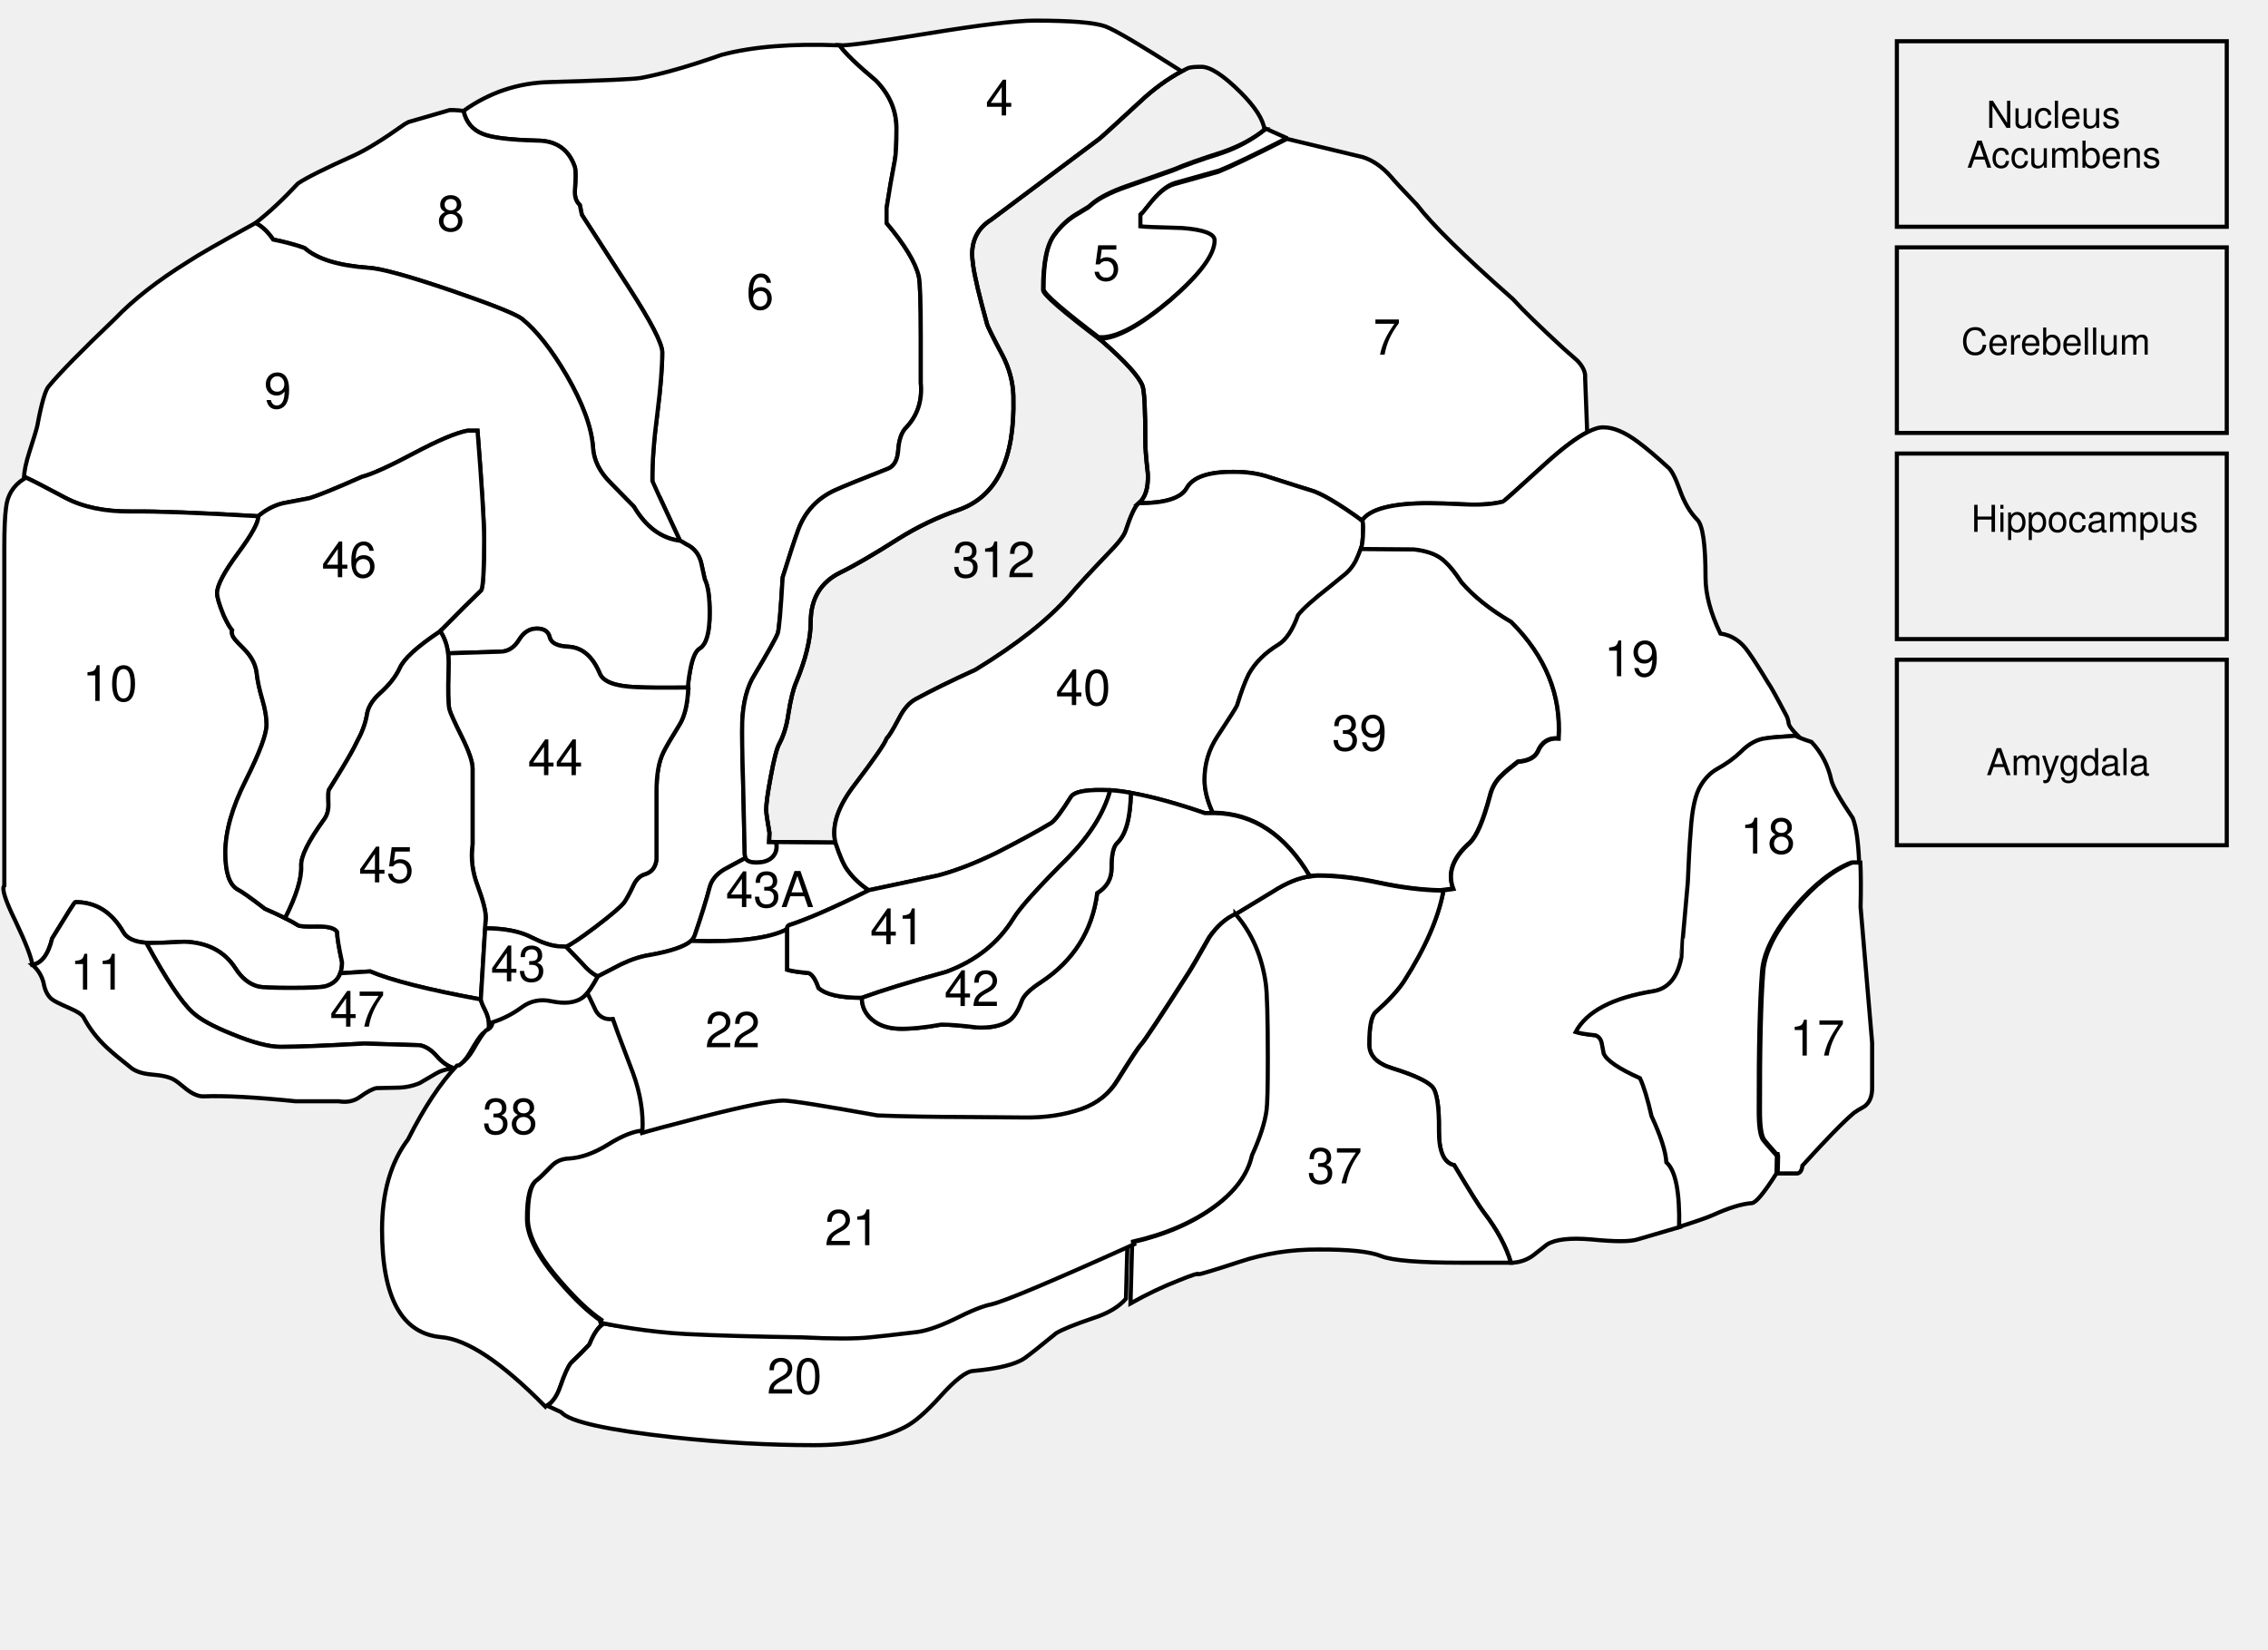
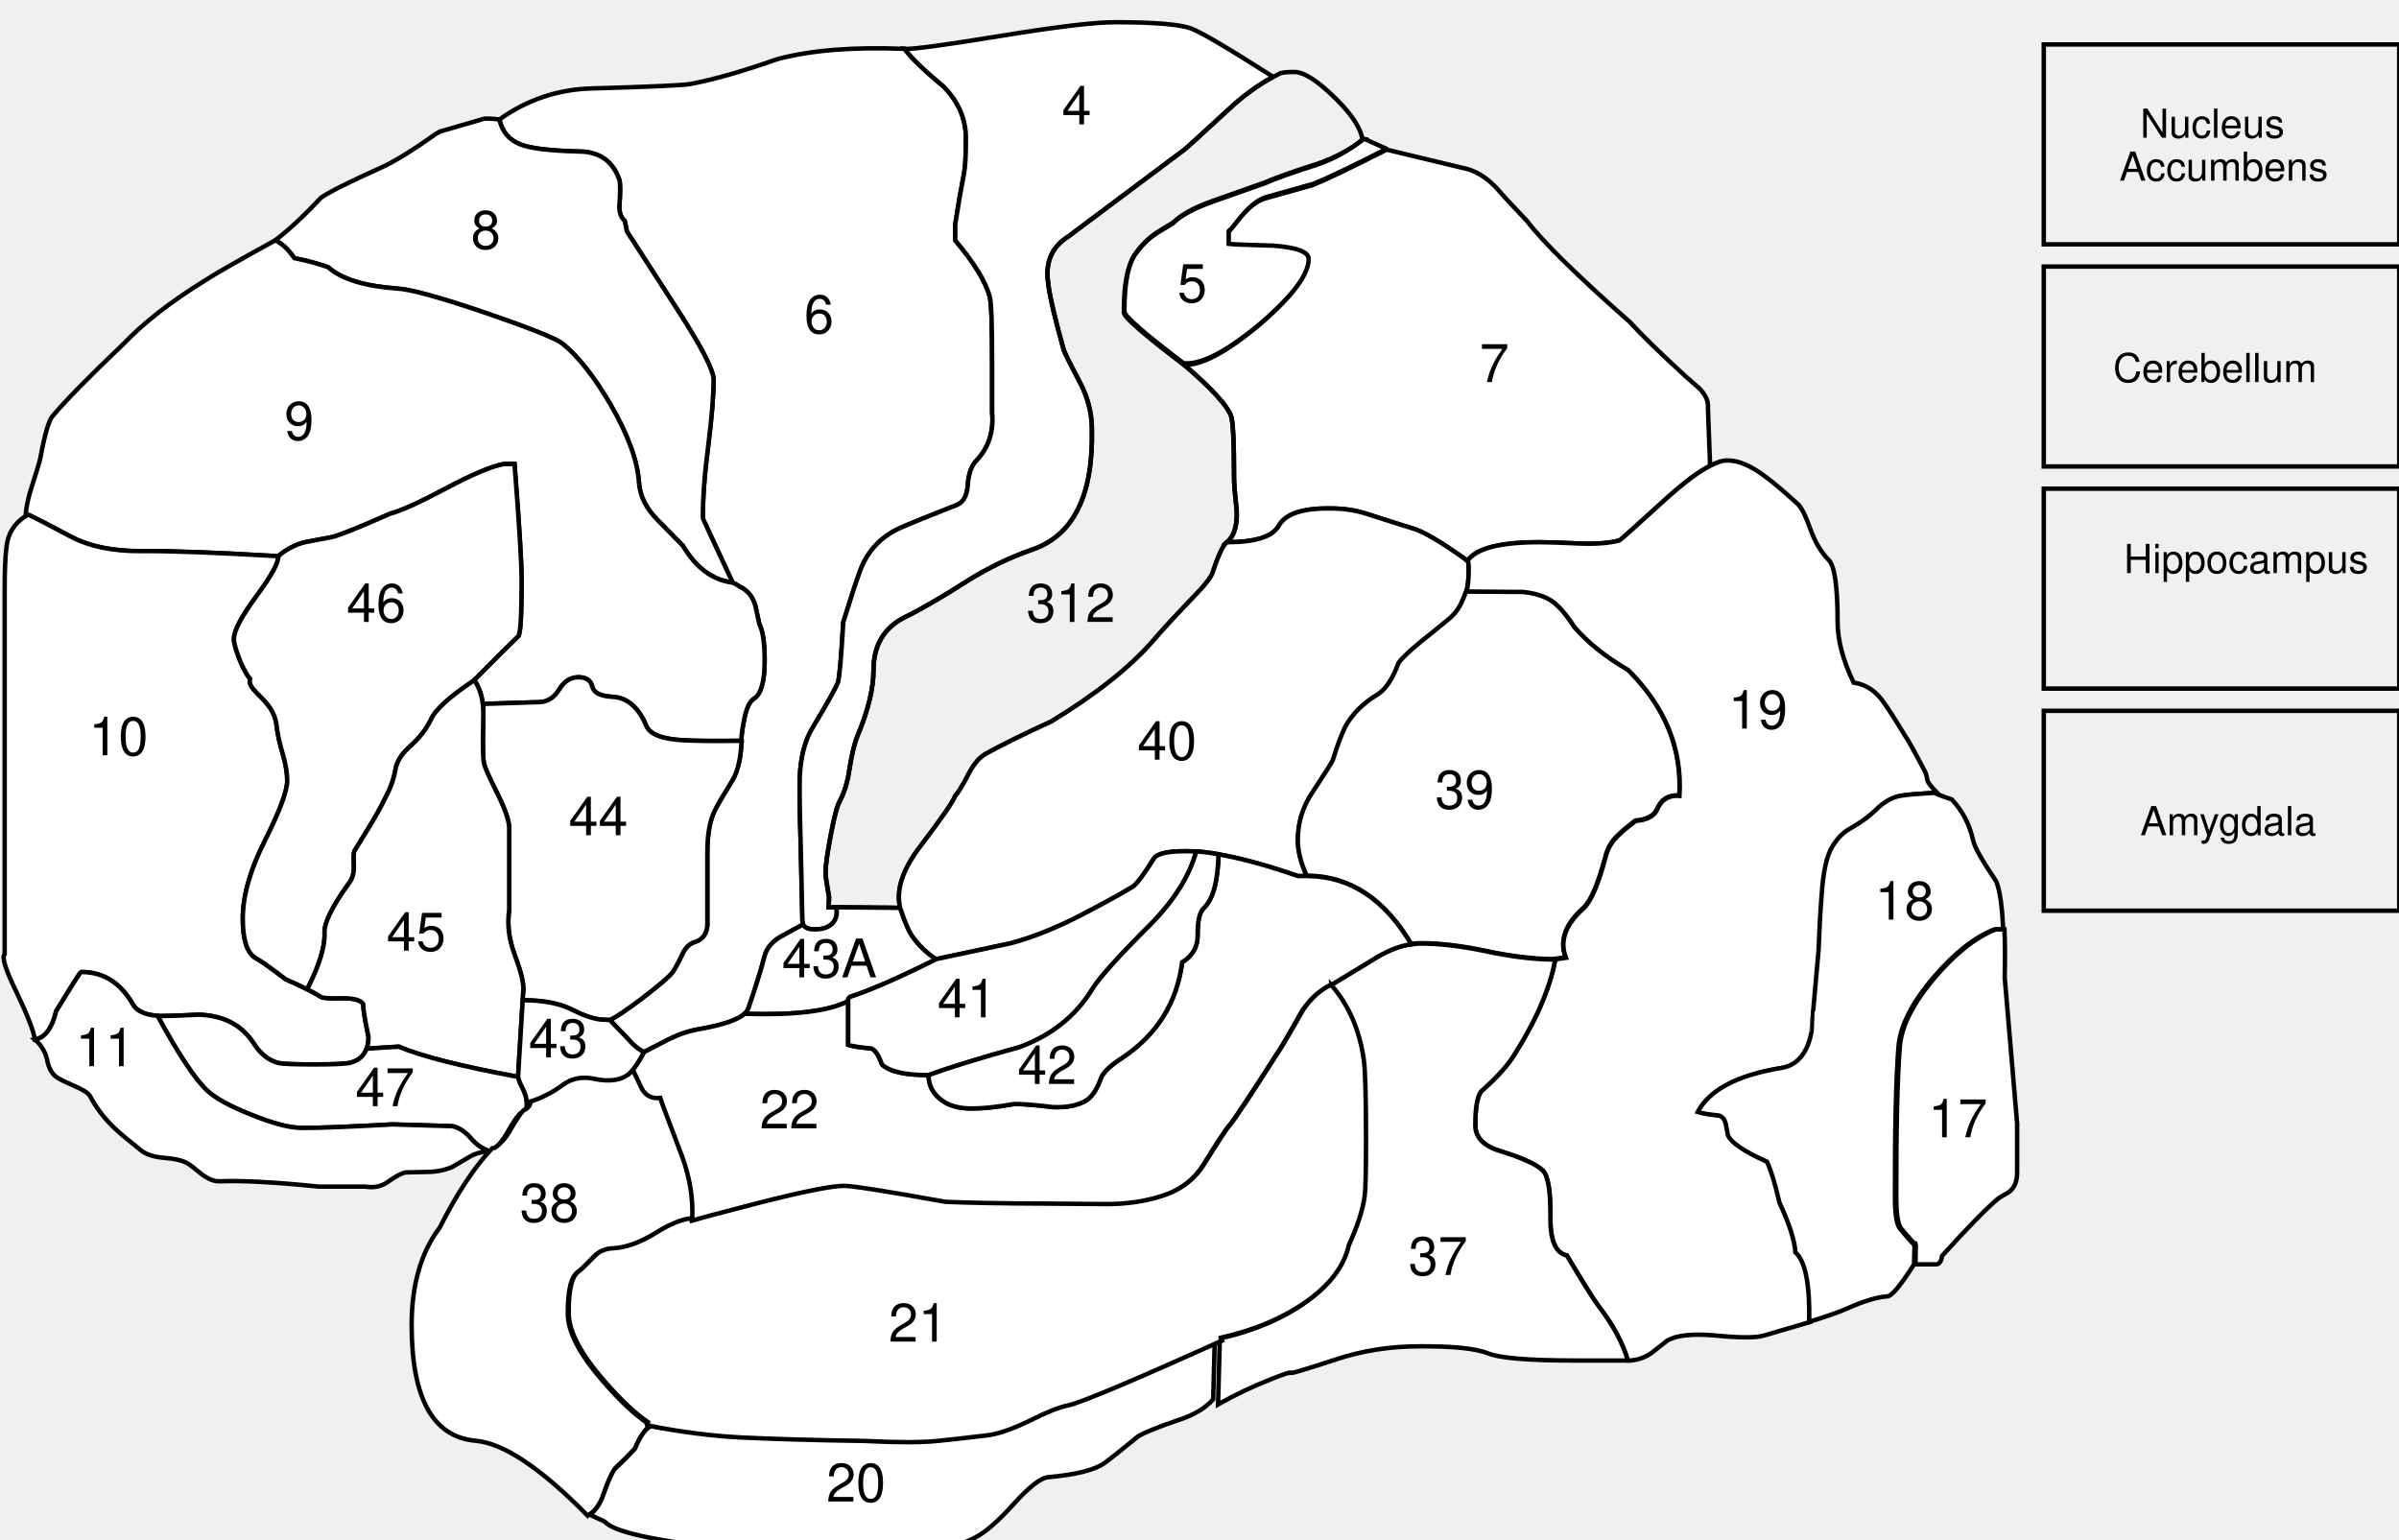
- <svg xmlns="http://www.w3.org/2000/svg" version="1.1" x="0px" y="0px" width="550px" height="400px" viewBox="0 0 550 400" enable-background="new 0 0 550 400" xml:space="preserve">
+ <svg xmlns="http://www.w3.org/2000/svg" version="1.1">
  <g id="regions">
    <g id="BA5">
      <path fill-rule="evenodd" stroke="black" clip-rule="evenodd" fill="#FFFFFF" stroke-miterlimit="10" d="M312.232,33.569l-5.275-2.364L307.256,31l-0.193,0.175c-3.033,2.467-6.719,4.367-10.588,5.7    c-5.266,1.667-9.199,3.067-11.799,4.2l-11.6,4.1c-3.601,1.267-6.317,2.65-8.15,4.15l-0.85,0.75l-3.3,2    c-1.9,1.2-3.534,2.733-4.9,4.6c-1.9,2.367-2.833,6.85-2.8,13.45c-0.033,1.034,4.717,5.15,14.25,12.35l0.184-0.116l-0.65-0.55    c4.033,0.066,9.766-3.033,17.2-9.3c7.201-6.233,10.801-11.083,10.801-14.55c0-1.6-2.633-2.6-7.9-3c-6.031-0.167-9.398-0.3-10.1-0.4    v-2.8c0.166-0.066,0.832-0.85,2-2.35c2.166-2.8,4.199-4.483,6.1-5.05l10.699-3c3.168-1.267,8.734-3.933,16.701-8" />
    </g>
    <g id="BA6">
      <path fill-rule="evenodd" stroke="black" clip-rule="evenodd" fill="#FFFFFF" stroke-miterlimit="10" d="M203.6,11     c1.433,1.967,4.367,4.8,8.8,8.5c3.333,3.4,5,7.267,5,11.6c0,3.867-0.133,6.467-0.4,7.8c-0.733,3.8-1.4,7.667-2,11.6v3.6     c4.4,5.233,7,9.517,7.8,12.85c0.333,1.367,0.5,6.333,0.5,14.9v11c0.4,4.3-0.767,7.9-3.5,10.8c-1.167,1.133-1.833,3.067-2,5.8     c-0.2,2.2-1,3.6-2.4,4.2c-6.3,2.467-10.567,4.2-12.8,5.2c-4.333,1.967-7.333,5.167-9,9.6c-0.867,2.367-2.133,6.233-3.8,11.6     c-0.467,8.066-0.867,12.6-1.2,13.6c-0.534,1.333-2.4,4.667-5.6,10c-1.8,2.867-2.8,6.667-3,11.4c-0.067,3.167,0,7.95,0.2,14.35     l0.4,17.8l0.15,0.9l-5.15,2.8c-1.867,1.133-3.034,2.567-3.5,4.3c-0.767,2.967-1.967,6.833-3.6,11.6     c-0.167,0.5-0.467,0.966-0.9,1.4c-1.567,1.367-4.867,2.5-9.9,3.4c-2.233,0.333-4.6,1.1-7.1,2.3l-5.6,2.9     c-1.1-0.4-2.467-1.534-4.1-3.4l-3.65-3.8c1.167-0.5,3.55-2.1,7.15-4.8c3.9-2.967,6.233-4.967,7-6c0.633-0.934,1.4-2.367,2.3-4.3     c0.7-1.367,1.633-2.2,2.8-2.5c1.6-0.533,2.5-1.733,2.7-3.6v-16.1c-0.033-4.3,0.534-7.6,1.7-9.9c0.5-1.066,1.833-3.35,4-6.85     c1.2-2.067,1.867-5,2-8.8c-0.1-0.566,0.067-2.017,0.5-4.35c0.533-2.867,1.3-4.583,2.3-5.15c1.6-1,2.4-3.867,2.4-8.6     c0-3.867-0.4-6.6-1.2-8.2l-0.9-4.1c-0.567-2.033-1.733-3.467-3.5-4.3c-0.9-0.567-1.434-0.867-1.6-0.9     c-4.5-9.633-6.733-14.466-6.7-14.5c-0.033-4.533,0.367-9.966,1.2-16.3c0.8-6.333,1.2-11.3,1.2-14.9c0-2.1-2.7-7.333-8.1-15.7     L141.1,52.1l-0.5-2.4c-0.833-0.733-1.233-1.833-1.2-3.3c0.233-3.133,0.233-5.1,0-5.9c-1.467-4.267-4.533-6.4-9.2-6.4     c-6.533-0.167-10.9-0.7-13.1-1.6c-2.534-1-4.1-2.867-4.7-5.6c6.3-4.5,13.3-6.833,21-7c13.1-0.367,20.433-0.7,22-1     c5.2-0.966,11.733-2.833,19.6-5.6C182.533,11.3,192.066,10.533,203.6,11z" />
    </g>
    <g id="BA89">
      <g id="a9_1_">
        <path fill-rule="evenodd" stroke="black" clip-rule="evenodd" fill="#FFFFFF" d="M130.2,34.1c4.667,0,7.733,2.133,9.2,6.4       c0.233,0.8,0.233,2.767,0,5.9c-0.034,1.467,0.367,2.566,1.2,3.3l0.5,2.4l11.4,17.65c5.4,8.367,8.1,13.6,8.1,15.7       c0,3.6-0.4,8.567-1.2,14.9c-0.833,6.333-1.233,11.767-1.2,16.3c-0.033,0.033,2.2,4.867,6.7,14.5       c-4.534-0.567-8.267-3.333-11.2-8.3l-5.6-5.7c-2.7-2.667-4.133-5.567-4.3-8.7c-0.367-4.867-2.5-10.667-6.4-17.4       c-3.667-6.267-7.267-10.833-10.8-13.7c-1.433-1.133-7.183-3.433-17.25-6.9c-10.4-3.533-17.066-5.367-20-5.5      c-7.333-0.533-12.5-2.133-15.5-4.8c-2.133-0.767-4.667-1.45-7.6-2.05c-1.4-2-2.833-3.333-4.3-4c3.233-2.5,6.667-5.7,10.3-9.6       c1.934-1.333,6.467-3.6,13.6-6.8c3-1.367,7.1-3.9,12.3-7.6l0.9-0.5l10-2.9c0.12-0.003,0.236-0.003,0.35,0h0.75       c0.665,0.029,1.415,0.096,2.25,0.2c0.6,2.733,2.167,4.6,4.7,5.6C119.3,33.4,123.667,33.934,130.2,34.1z" />
      </g>
      <g id="a9_2_">
        <path fill-rule="evenodd" stroke="black" clip-rule="evenodd" fill="#FFFFFF" d="M148.1,117.15l5.6,5.7c2.933,4.967,6.667,7.733,11.2,8.3 c0.167,0.033,0.7,0.333,1.6,0.9c1.767,0.833,2.934,2.267,3.5,4.3l0.9,4.1c0.8,1.6,1.2,4.333,1.2,8.2c0,4.733-0.8,7.6-2.4,8.6 c-1,0.566-1.767,2.283-2.3,5.15c-0.434,2.333-0.6,3.783-0.5,4.35c-6.233,0.066-10.467,0.033-12.7-0.1 -5.1-0.2-8.033-1.333-8.8-3.4c-1.733-4.1-4.267-6.233-7.6-6.4c-2.667-0.133-4.167-0.9-4.5-2.3c-0.333-1.4-1.367-2.1-3.1-2.1 c-1.767,0-3.2,0.9-4.3,2.7c-1.167,1.9-2.667,2.867-4.5,2.9l-12.75,0.4c-0.2-1.933-0.833-3.733-1.9-5.4       c4.4-4.467,7.717-7.767,9.95-9.9c0.467-0.833,0.7-5,0.7-12.5c0-3.9-0.534-12.633-1.6-26.2h-2.4       c-2.8,0.533-7.083,2.333-12.85,5.4c-6.067,3.233-10.333,5.167-12.8,5.8c-6.367,2.833-10.633,4.566-12.8,5.2l-6.3,1.2       c-1.934,0.467-3.784,1.383-5.55,2.75l-0.45,0.4c-14.333-0.833-24.6-1.217-30.8-1.15c-6.367,0.067-11.7-1.033-16-3.3      c-4.8-2.567-7.967-4.2-9.5-4.9L6.05,116l-0.15,0.1l-0.1,0.05v-0.2c0.066-1.7,0.517-3.833,1.35-6.4c1.1-3.4,1.733-5.5,1.9-6.3       c1.033-5.534,1.967-8.733,2.8-9.6c2.7-3.267,8.033-8.7,16-16.3c4.5-4.7,10.434-9.333,17.8-13.9       c2.233-1.5,7.667-4.617,16.3-9.35c1.467,0.667,2.9,2,4.3,4c2.934,0.6,5.467,1.284,7.6,2.05c3,2.667,8.167,4.267,15.5,4.8       c2.934,0.133,9.6,1.967,20,5.5c10.067,3.467,15.817,5.767,17.25,6.9c3.533,2.867,7.133,7.434,10.8,13.7       c3.9,6.733,6.033,12.533,6.4,17.4C143.966,111.583,145.4,114.483,148.1,117.15z" />
      </g>
    </g>
    <g id="BA7">
      <path fill-rule="evenodd" stroke="black" clip-rule="evenodd" fill="#FFFFFF" d="M295.35,41.7c3.168-1.267,8.734-3.933,16.701-8h0.1     c0.333,0.067,6.434,1.533,18.3,4.4c2.467,0.767,4.767,2.367,6.899,4.8c0.734,0.9,2.834,3.167,6.301,6.8     c3.633,4.767,11.383,12.383,23.25,22.85c2.3,2.567,6.4,6.567,12.3,12l3.3,2.9c1.4,1.467,2.033,2.867,1.9,4.2l0.5,13.2     c-2.566,1.3-5.9,3.8-10,7.5c-6.733,6.133-10.2,9.233-10.4,9.3c-2.267,0.6-5.199,0.833-8.8,0.7c-4.134-0.2-7.217-0.3-9.25-0.3     c-8.866,0-14.25,1.4-16.149,4.2c-5.9-4.267-10.117-6.733-12.65-7.4c-0.5-0.133-3.768-1.167-9.801-3.1     c-2.633-0.9-5.566-1.333-8.799-1.3c-6.067-0.033-9.834,1.3-11.301,4c-1.4,2.4-5.267,3.6-11.6,3.6     c1.633-1.367,2.367-3.767,2.199-7.2c-0.433-3.9-0.633-6.433-0.6-7.6c0-7.934-0.232-12.5-0.699-13.7     c-0.867-2.267-4.15-5.883-9.851-10.85l-0.65-0.55c4.033,0.066,9.766-3.033,17.2-9.3c7.2-6.233,10.801-11.083,10.801-14.55     c0-1.6-2.634-2.6-7.9-3c-6.033-0.167-9.4-0.3-10.1-0.4v-2.8c0.166-0.066,0.832-0.85,2-2.35c2.166-2.8,4.199-4.483,6.1-5.05     L295.35,41.7z" />
    </g>
    <g id="BA4">
      <path fill-rule="evenodd" stroke="black" clip-rule="evenodd" fill="#FFFFFF" d="M286.551,17.3c-3.5,1.9-6.834,4.333-10,7.3     c-6.101,5.633-9.434,8.667-10,9.1l-26.2,19.6c-3.1,1.967-4.633,4.783-4.6,8.45c0,0.533,0.083,1.433,0.25,2.7     c0.4,2.8,1.517,7.5,3.35,14.1c0.133,0.6,1.367,3.1,3.7,7.5c1.7,3.233,2.6,6.567,2.7,10v0.4c0.367,14.9-4.05,23.967-13.25,27.2     c-5.1,1.767-9.966,4.1-14.6,7c-5.967,3.8-10.667,6.533-14.1,8.2c-4.8,2.367-7.2,6.367-7.2,12c0,4.133-1.2,9.067-3.6,14.8     c-0.667,1.6-1.267,4.066-1.8,7.4c-0.4,2.867-1.133,5.3-2.2,7.3c-0.6,1.034-1.3,3.717-2.1,8.05c-0.733,3.9-1.1,6.566-1.1,8     c0,0.733,0.267,2.6,0.8,5.6l-0.1,2.2l1.7,0.025c0.33,1.354,0.097,2.512-0.7,3.475c-0.867,1-2.233,1.5-4.1,1.5     c-1.434,0-2.317-0.367-2.65-1.1l-0.15-0.9l-0.4-17.8c-0.2-6.4-0.267-11.184-0.2-14.35c0.2-4.733,1.2-8.533,3-11.4     c3.2-5.333,5.067-8.667,5.6-10c0.333-1,0.733-5.533,1.2-13.6c1.667-5.367,2.933-9.233,3.8-11.6c1.667-4.433,4.667-7.633,9-9.6     c2.233-1,6.5-2.733,12.8-5.2c1.4-0.6,2.2-2,2.4-4.2c0.167-2.733,0.833-4.667,2-5.8c2.733-2.9,3.9-6.5,3.5-10.8v-11     c0-8.566-0.167-13.533-0.5-14.9c-0.8-3.333-3.4-7.617-7.8-12.85v-3.6c0.6-3.934,1.267-7.8,2-11.6c0.267-1.333,0.4-3.934,0.4-7.8     c0-4.333-1.667-8.2-5-11.6c-4.434-3.7-7.367-6.534-8.8-8.5c1.667,0.133,8.833-0.833,21.5-2.9C237.767,6.033,246.383,5,250.95,5     c8.8,0,14.5,0.466,17.1,1.4C270.25,7.2,276.417,10.833,286.551,17.3z" />
    </g>
    <g id="BA312">
      <path fill-rule="evenodd" stroke="black" clip-rule="evenodd" fill="none" d="M291.35,16.2c2.167,0,5.334,2.067,9.5,6.2     c3.5,3.5,5.434,6.5,5.801,9h0.049c-3.033,2.467-6.482,4.367-10.35,5.7c-5.267,1.667-9.199,3.067-11.8,4.2l-11.6,4.1     c-3.6,1.267-6.317,2.65-8.15,4.15l-0.85,0.75l-3.3,2c-1.9,1.2-3.534,2.733-4.9,4.6c-1.9,2.367-2.833,6.85-2.8,13.45     c-0.033,1.034,4.717,5.15,14.25,12.35c5.7,4.967,8.984,8.583,9.85,10.85c0.467,1.2,0.7,5.767,0.7,13.7     c-0.033,1.167,0.166,3.7,0.6,7.6c0.167,3.434-0.566,5.833-2.199,7.2c-0.867,0.667-1.934,2.933-3.201,6.8     c-0.4,1.167-1.867,3.034-4.4,5.6c-4.4,4.6-7.467,7.934-9.2,10c-5.133,5.867-12.733,11.867-22.8,18     c-5.867,2.667-10.684,5.033-14.45,7.1c-1.566,0.833-2.933,2.4-4.1,4.7c-1.4,2.667-2.4,4.3-3,4.9c-0.4,1.2-2.966,4.917-7.7,11.15     c-4.1,5.3-5.667,9.983-4.7,14.05l-16.1-0.15l0.1-2.2c-0.533-3-0.8-4.867-0.8-5.6c0-1.434,0.367-4.1,1.1-8     c0.8-4.333,1.5-7.017,2.1-8.05c1.067-2,1.8-4.433,2.2-7.3c0.533-3.333,1.133-5.8,1.8-7.4c2.4-5.733,3.6-10.667,3.6-14.8     c0-5.633,2.4-9.633,7.2-12c3.433-1.667,8.133-4.4,14.1-8.2c4.633-2.9,9.5-5.233,14.6-7c9.2-3.233,13.617-12.3,13.25-27.2v-0.4     c-0.1-3.433-1-6.767-2.7-10c-2.333-4.4-3.567-6.9-3.7-7.5c-1.833-6.6-2.95-11.3-3.35-14.1c-0.167-1.267-0.25-2.167-0.25-2.7     c-0.033-3.667,1.5-6.483,4.6-8.45l26.2-19.6c0.566-0.433,3.9-3.467,10-9.1c3.167-2.966,6.5-5.4,10-7.3l1.601-0.8     C288.717,16.3,289.783,16.2,291.35,16.2z" />
    </g>
    <g id="BA10">
      <path fill-rule="evenodd" stroke="black" clip-rule="evenodd" fill="#FFFFFF" d="M5.9,116.1l0.15-0.1l0.3-0.15c1.533,0.7,4.7,2.333,9.5,4.9     c4.3,2.267,9.633,3.367,16,3.3c6.2-0.067,16.467,0.317,30.8,1.15c0.066,1.467-1.567,4.45-4.9,8.95c-3.4,4.6-5.1,7.833-5.1,9.7     c0,1,0.533,2.8,1.6,5.4c0.8,1.733,1.483,2.933,2.05,3.6c-0.2,0.733,0.05,1.5,0.75,2.3c0.367,0.433,1.066,1.167,2.1,2.2     c1.833,1.833,2.867,3.8,3.1,5.9c0.2,1.867,0.667,4.033,1.4,6.5c0.667,2.267,1,4.267,1,6c0,2.3-1.667,6.783-5,13.45     c-3.333,6.567-5,12.434-5,17.6c0,4.667,0.933,7.6,2.8,8.8c1.167,0.6,3.433,2.2,6.8,4.8c1.908,0.832,3.541,1.59,4.9,2.275     c1.267,0.638,2.3,1.213,3.1,1.725c0.367,0.267,1.934,0.367,4.7,0.3c2.633-0.033,4.233,0.4,4.8,1.3c0,1.233,0.4,3.7,1.2,7.4     c0,1.003-0.142,1.886-0.425,2.65c-0.58,1.582-1.771,2.631-3.575,3.15c-1,0.267-3.733,0.4-8.2,0.4c-4.367,0-7.033-0.1-8-0.3     c-2.233-0.533-4.133-2.033-5.7-4.5c-2.667-4.1-6.8-6.233-12.4-6.4c-3.733,0.2-6.534,0.3-8.4,0.3c-0.2-0.033-0.466-0.05-0.8-0.05     c-2.867-0.2-4.733-1.083-5.6-2.65c-2.8-4.833-6.667-7.233-11.6-7.2c-0.133-0.033-2,2.9-5.6,8.8c-0.934,3.9-2.534,6.034-4.8,6.4     c-0.233-1.8-1.6-5.333-4.1-10.6c-2.5-5.1-3.4-7.967-2.7-8.6v-81.95c0-4.433,0.133-7.633,0.4-9.6c0.3-3.1,1.75-5.467,4.35-7.1     L5.9,116.1z" />
    </g>
    <g id="BA44">
      <path fill-rule="evenodd" stroke="black" clip-rule="evenodd" fill="#FFFFFF" d="M130.2,152.45c1.733,0,2.767,0.7,3.1,2.1     c0.333,1.4,1.833,2.167,4.5,2.3c3.333,0.167,5.867,2.3,7.6,6.4c0.767,2.066,3.7,3.2,8.8,3.4c2.233,0.133,6.467,0.167,12.7,0.1     c-0.133,3.8-0.8,6.733-2,8.8c-2.167,3.5-3.5,5.783-4,6.85c-1.167,2.3-1.733,5.6-1.7,9.9v16.1c-0.2,1.867-1.1,3.066-2.7,3.6     c-1.167,0.3-2.1,1.133-2.8,2.5c-0.9,1.933-1.667,3.367-2.3,4.3c-0.767,1.033-3.1,3.033-7,6c-3.6,2.7-5.983,4.3-7.15,4.8     l-1.05-0.05c-0.305,0-0.621-0.017-0.95-0.05c-1.772-0.189-3.855-0.889-6.25-2.1c-2.833-1.5-6.617-2.25-11.35-2.25v-0.05     c-0.034-0.066,0.017-0.9,0.15-2.5c0-1.633-0.667-4.233-2-7.8c-1.267-3.367-1.667-6.7-1.2-10v-18.4c0-1.567-0.833-4.05-2.5-7.45     c-1.9-3.8-2.95-6.133-3.15-7c-0.267-1.333-0.333-4.333-0.2-9c0.067-1.633,0.05-3-0.05-4.1l-0.05-0.4l12.75-0.4     c1.833-0.033,3.333-1,4.5-2.9C127,153.35,128.433,152.45,130.2,152.45z" />
    </g>
    <g id="BA46">
      <path fill-rule="evenodd" stroke="black" clip-rule="evenodd" fill="#FFFFFF" d="M100.55,109.85c5.767-3.066,10.05-4.867,12.85-5.4h2.4     c1.066,13.567,1.6,22.3,1.6,26.2c0,7.5-0.233,11.667-0.7,12.5c-2.233,2.133-5.55,5.433-9.95,9.9l-0.2,0.2     c-5.434,3.633-8.633,6.566-9.6,8.8c-0.967,2.067-2.567,4.1-4.8,6.1c-1.9,1.7-2.967,3.5-3.2,5.4c-0.367,2.033-1.167,4.167-2.4,6.4     c-0.633,1.367-1.833,3.517-3.6,6.45l-3.2,5.2c-0.133,0.233-0.167,1.333-0.1,3.3c0.066,1.566-0.3,2.867-1.1,3.9     c-3.8,5.267-5.633,9-5.5,11.2c0.133,3.062-1.167,7.288-3.9,12.675c-1.359-0.685-2.993-1.443-4.9-2.275     c-3.367-2.6-5.633-4.2-6.8-4.8c-1.867-1.2-2.8-4.133-2.8-8.8c0-5.167,1.667-11.033,5-17.6c3.333-6.667,5-11.15,5-13.45     c0-1.733-0.333-3.733-1-6c-0.733-2.467-1.2-4.633-1.4-6.5c-0.233-2.1-1.267-4.067-3.1-5.9c-1.034-1.033-1.733-1.767-2.1-2.2     c-0.7-0.8-0.95-1.567-0.75-2.3c-0.567-0.667-1.25-1.867-2.05-3.6c-1.066-2.6-1.6-4.4-1.6-5.4c0-1.867,1.7-5.1,5.1-9.7     c3.333-4.5,4.967-7.483,4.9-8.95l0.45-0.4c1.767-1.367,3.617-2.283,5.55-2.75l6.3-1.2c2.167-0.633,6.433-2.367,12.8-5.2     C90.216,115.017,94.483,113.083,100.55,109.85z" />
    </g>
    <g id="BA45">
      <path fill-rule="evenodd" stroke="black" clip-rule="evenodd" fill="#FFFFFF" d="M96.95,162.05c0.967-2.233,4.167-5.167,9.6-8.8l0.2-0.2     c1.067,1.667,1.7,3.467,1.9,5.4l0.05,0.4c0.1,1.1,0.117,2.467,0.05,4.1c-0.133,4.667-0.066,7.667,0.2,9     c0.2,0.867,1.25,3.2,3.15,7c1.667,3.4,2.5,5.883,2.5,7.45v18.4c-0.467,3.3-0.066,6.633,1.2,10c1.333,3.567,2,6.167,2,7.8     c-0.133,1.6-0.184,2.434-0.15,2.5l-1.05,17.3c-12.833-2.367-21.783-4.633-26.85-6.8l-7.225,0.45     c0.283-0.764,0.425-1.647,0.425-2.65c-0.8-3.7-1.2-6.167-1.2-7.4c-0.566-0.9-2.167-1.333-4.8-1.3     c-2.767,0.067-4.333-0.033-4.7-0.3c-0.799-0.512-1.833-1.087-3.1-1.725c2.733-5.387,4.033-9.612,3.9-12.675     c-0.133-2.2,1.7-5.934,5.5-11.2c0.8-1.033,1.167-2.333,1.1-3.9c-0.067-1.967-0.034-3.067,0.1-3.3l3.2-5.2     c1.767-2.934,2.967-5.083,3.6-6.45c1.233-2.233,2.033-4.367,2.4-6.4c0.233-1.9,1.3-3.7,3.2-5.4     C94.383,166.15,95.983,164.117,96.95,162.05z" />
    </g>
    <g id="BA47">
      <path fill-rule="evenodd" stroke="black" clip-rule="evenodd" fill="#FFFFFF" d="M62.75,239.3c0.967,0.2,3.633,0.3,8,0.3     c4.467,0,7.2-0.133,8.2-0.4c1.804-0.519,2.995-1.568,3.575-3.15l7.225-0.45c5.067,2.167,14.017,4.434,26.85,6.8     c0.1,0.566,0.434,1.4,1,2.5c0.667,1.267,1,2.533,1,3.8c0,0.867-0.533,1.533-1.6,2c-0.667,0.667-1.7,2.233-3.1,4.7     c-0.867,1.5-1.967,2.733-3.3,3.699h-0.45c-1.5-0.433-2.9-1.399-4.2-2.899c-1.333-1.533-2.733-2.433-4.2-2.7l-13.4-0.4     c-9.633,0.534-16.4,0.801-20.3,0.801c-2.867,0-6.8-1.033-11.8-3.1c-4.6-1.834-7.8-3.601-9.6-5.3     c-2.667-2.434-6.4-8.05-11.2-16.85c0.333,0,0.6,0.017,0.8,0.05c1.867,0,4.667-0.1,8.4-0.3c5.6,0.167,9.733,2.3,12.4,6.4     C58.617,237.267,60.517,238.767,62.75,239.3z" />
    </g>
    <g id="BA11">
      <path fill-rule="evenodd" stroke="black" clip-rule="evenodd" fill="#FFFFFF" d="M71.75,267.1c-9.8-1-17.233-1.4-22.3-1.199     c-1.233,0.066-2.633-0.5-4.2-1.701c-1.6-1.332-2.6-2.1-3-2.299c-1.066-0.668-2.9-1.101-5.5-1.301     c-2.367-0.199-4.133-0.833-5.3-1.9c-2.333-1.832-4.167-3.366-5.5-4.6c-2.367-2.199-4.267-4.667-5.7-7.4     c-0.4-0.667-1.533-1.4-3.4-2.2c-2.3-1-3.7-1.7-4.2-2.1c-1.067-0.8-1.767-2.167-2.1-4.1c-0.467-1.733-1.367-3.167-2.7-4.3     c2.267-0.367,3.867-2.5,4.8-6.4c3.6-5.9,5.466-8.833,5.6-8.8c4.934-0.033,8.8,2.367,11.6,7.2c0.867,1.566,2.733,2.45,5.6,2.65     c4.8,8.8,8.533,14.417,11.2,16.85c1.8,1.7,5,3.466,9.6,5.3c5,2.067,8.934,3.101,11.8,3.101c3.9,0,10.667-0.268,20.3-0.801     l13.4,0.4c1.467,0.267,2.867,1.166,4.2,2.699c1.3,1.5,2.7,2.467,4.2,2.9c-0.4,0-0.55,0.018-0.45,0.051     c-1.567,0.166-2.85,0.549-3.85,1.149l-4.1,2.399c-1.767,0.734-3.633,1.101-5.6,1.101l-4.8,0.101c-0.9,0.133-2.233,0.832-4,2.1     c-1.433,1.066-3.167,1.434-5.2,1.1H71.75z" />
    </g>
    <g id="BA43">
      <path fill-rule="evenodd" stroke="black" clip-rule="evenodd" fill="#FFFFFF" d="M116.6,242.4l1.05-17.25c4.733,0,8.517,0.75,11.35,2.25     c2.395,1.211,4.478,1.912,6.25,2.1c0.329,0.033,0.646,0.05,0.95,0.05l1.05,0.05l3.65,3.8c1.633,1.867,3,3,4.1,3.4     c-1.167,2.2-2.267,3.833-3.3,4.9l-1.2,1c-1.8,1.267-4.3,1.567-7.5,0.9c-2.7-0.6-5.1-0.133-7.2,1.4c-2.2,1.633-4.6,2.867-7.2,3.7     c0-1.267-0.333-2.533-1-3.8C117.034,243.8,116.7,242.967,116.6,242.4z" />
    </g>
    <g id="BA43a">
      <path fill-rule="evenodd" stroke="black" clip-rule="evenodd" fill="#FFFFFF" d="M210.7,215.9l-0.05,0.05c-8.367,4.167-14.817,6.983-19.35,8.45     c-0.333,0.233-0.467,0.55-0.4,0.95c-4.333,2.267-12.1,3.217-23.3,2.85c0.434-0.433,0.733-0.9,0.9-1.4     c1.633-4.767,2.833-8.633,3.6-11.6c0.467-1.733,1.633-3.167,3.5-4.3l5.15-2.8c0.333,0.733,1.217,1.1,2.65,1.1     c1.867,0,3.233-0.5,4.1-1.5c0.797-0.963,1.03-2.121,0.7-3.475l14.4,0.125c1.1,3.367,2.1,5.617,3,6.75     C206.934,212.933,208.633,214.533,210.7,215.9z" />
    </g>
    <g id="BA40">
      <path fill-rule="evenodd" stroke="black" clip-rule="evenodd" fill="#FFFFFF" d="M299.05,114.45c3.233-0.033,6.167,0.4,8.8,1.3     c6.033,1.933,9.301,2.966,9.801,3.1c2.533,0.667,6.75,3.133,12.649,7.4c0.233,0.133,0.316,1.066,0.25,2.8     c-0.033,1.767-0.2,3.133-0.5,4.1c-0.333,0.933-0.733,1.9-1.2,2.9c-0.8,1.533-1.833,2.767-3.1,3.7l-3.301,2.7     c-3.933,3.067-6.467,5.333-7.6,6.8c-1.333,3.667-2.934,6.066-4.8,7.2c-3.233,1.967-5.634,4.367-7.2,7.2     c-0.9,1.833-1.833,4.333-2.8,7.5c-0.167,0.467-1.767,3-4.8,7.6c-2.066,3.167-3.1,6.65-3.1,10.45c0,2.434,0.666,5.1,2,8h-2     c-6.834-2.367-12.801-4-17.901-4.9c-1.733-0.333-3.4-0.55-5-0.65l-2.1-0.05c-4.167-0.033-6.633,0.5-7.4,1.6     c-2.267,3.633-3.867,5.767-4.8,6.4c-3.133,1.9-7.533,4.3-13.2,7.2c-5.1,2.5-9.816,4.333-14.15,5.5l-16.9,3.6     c-2.067-1.367-3.767-2.967-5.1-4.8c-0.9-1.133-1.9-3.383-3-6.75c-0.967-4.066,0.6-8.75,4.7-14.05c4.733-6.233,7.3-9.95,7.7-11.15     c0.6-0.6,1.6-2.233,3-4.9c1.167-2.3,2.534-3.867,4.1-4.7c3.767-2.067,8.583-4.433,14.45-7.1c10.066-6.133,17.667-12.133,22.8-18     c1.733-2.066,4.8-5.4,9.2-10c2.533-2.566,4-4.433,4.4-5.6c1.267-3.867,2.333-6.133,3.201-6.8c6.332,0,10.199-1.2,11.6-3.6     C289.217,115.75,292.982,114.417,299.05,114.45z" />
    </g>
    <g id="BA39">
      <path fill-rule="evenodd" stroke="black" clip-rule="evenodd" fill="#FFFFFF" d="M322.399,142.35l3.3-2.7c1.268-0.934,2.301-2.167,3.1-3.7     c0.467-1,0.867-1.967,1.201-2.9l12.799,0.1c3.434,0.367,5.967,1.367,7.601,3c1.134,1,2.467,2.667,4,5     c2.967,3.433,6.983,6.633,12.05,9.6c8.334,8.333,12.167,17.767,11.5,28.3c-2.434-0.2-4.133,0.883-5.1,3.25     c-0.733,1.4-2.334,2.2-4.801,2.4c-1.933,1.5-3.199,2.567-3.799,3.2c-1.5,1.333-2.5,3.066-3,5.2     c-1.567,5.867-3.168,9.6-4.801,11.2c-4.166,3.667-5.517,7.4-4.05,11.2l-3.149,0.4c-4.5-0.1-9.351-0.7-14.551-1.8     c-5.732-1.233-10.833-1.833-15.3-1.8l-1.8,0.15c-5.967-10.067-13.667-15.183-23.1-15.35h-0.4c-1.334-2.9-2-5.566-2-8     c0-3.8,1.033-7.283,3.1-10.45c3.033-4.6,4.633-7.133,4.801-7.6c0.967-3.167,1.899-5.667,2.799-7.5     c1.567-2.833,3.967-5.233,7.201-7.2c1.866-1.133,3.467-3.533,4.799-7.2C315.933,147.683,318.467,145.417,322.399,142.35z" />
    </g>
    <g id="BA19">
      <path fill-rule="evenodd" stroke="black" clip-rule="evenodd" fill="#FFFFFF" d="M354.45,141.25c-1.533-2.333-2.866-4-4-5     c-1.634-1.633-4.167-2.633-7.601-3l-12.799-0.1c0.299-0.967,0.467-2.333,0.5-4.1c0.066-1.733-0.018-2.667-0.25-2.8     c1.899-2.8,7.283-4.2,16.149-4.2c2.033,0,5.116,0.1,9.25,0.3c3.601,0.133,6.533-0.1,8.8-0.7c0.2-0.067,3.667-3.167,10.4-9.3     c4.1-3.7,7.434-6.2,10-7.5c1.566-0.833,2.867-1.233,3.9-1.2c2.433-0.033,5.266,1.167,8.5,3.6c1.933,1.433,4.299,3.433,7.1,6     c0.867,0.633,1.833,2.433,2.9,5.4c1.1,3.167,2.533,5.633,4.299,7.4c1.334,1.333,2,6,2,14c0,4.067,1.201,8.6,3.601,13.6     c2.767,0.4,5.033,1.9,6.8,4.5c1.066,1.467,2.667,3.967,4.801,7.5c0.533,0.7,2,3.333,4.399,7.9c0.267,0.467,0.467,1.167,0.601,2.1     c0.199,0.6,0.933,1.533,2.199,2.8h-0.1l-0.301-0.1l0.15,0.1c-3.9,0.233-6.283,0.434-7.15,0.6c-2.133,0.2-4.199,1.317-6.199,3.35     c-1.566,1.5-3.467,2.867-5.7,4.1c-1.533,0.867-2.833,2.167-3.899,3.9c-1.334,2.066-2.168,5.767-2.5,11.1     c-0.268,3.233-0.5,7.4-0.701,12.5c-1.1,12.233-1.633,18.367-1.6,18.4c-0.934,4.733-3.199,7.4-6.8,8     c-9.866,1.6-16.134,4.9-18.8,9.9c0.9,0.3,2.5,0.567,4.8,0.8c0.767,0.268,1.267,0.867,1.5,1.801l0.5,2.6     c0.667,1.666,3.601,3.666,8.8,6c0.9,1.9,1.834,4.967,2.801,9.199c2.232,4.801,3.433,8.533,3.6,11.201     c2.232,1.967,3.267,7.183,3.1,15.649l-10.4,3.05c-1.799,0.566-5.533,0.566-11.199,0c-5.1-0.434-8.667-0.033-10.7,1.2l-3.5,2.75     c-1.634,1.134-3.399,1.7-5.3,1.7c-1.167-3.967-3.367-8.051-6.6-12.25c-0.967-1.233-3.351-5.033-7.15-11.4     c-2.5-0.533-3.733-3.333-3.7-8.4c0.067-5.933-0.5-9.5-1.7-10.699c-1.367-1.367-4.566-2.834-9.6-4.4     c-3.733-1.133-5.6-3.066-5.6-5.8c0-4.4,0.533-7.033,1.6-7.9c3.133-2.8,5.4-5.267,6.8-7.4c5.2-8.1,8.399-15.45,9.601-22.05     l2.399-0.35c-1.467-3.8-0.116-7.533,4.05-11.2c1.633-1.6,3.233-5.333,4.801-11.2c0.5-2.133,1.5-3.867,3-5.2     c0.6-0.633,1.866-1.7,3.799-3.2c2.467-0.2,4.067-1,4.801-2.4c0.967-2.367,2.666-3.45,5.1-3.25     c0.667-10.533-3.166-19.967-11.5-28.3C361.434,147.883,357.417,144.683,354.45,141.25z" />
    </g>
    <g id="BA18">
      <path fill-rule="evenodd" stroke="black" clip-rule="evenodd" fill="#FFFFFF" d="M439.299,179.95c2.434,2.6,4.033,5.684,4.801,9.25     c0.367,1.567,2.1,4.633,5.199,9.2c0.834,2.1,1.351,5.7,1.551,10.8h-1.95c-4.5,1.767-9.067,5.367-13.7,10.8     c-4.9,5.767-7.533,10.966-7.9,15.6c-0.566,7.167-0.832,18.466-0.799,33.9c0,3.566,0.332,5.867,1,6.9     c0.399,0.533,1.332,1.617,2.799,3.25l0.25,0.25l0.351,0.5l-0.101,4.199c-3.033,4.768-5.033,7.168-6,7.201     c-2.366,0.166-5.433,1.1-9.199,2.799c-1.4,0.634-4.2,1.617-8.4,2.951c0.167-8.467-0.867-13.684-3.1-15.65     c-0.167-2.667-1.367-6.4-3.6-11.2c-0.967-4.233-1.9-7.3-2.801-9.2c-5.199-2.333-8.133-4.333-8.8-6l-0.5-2.6     c-0.233-0.934-0.733-1.533-1.5-1.801c-2.3-0.232-3.899-0.5-4.8-0.799c2.666-5,8.934-8.3,18.8-9.9c3.601-0.6,5.866-3.267,6.8-8     c-0.033-0.033,0.5-6.167,1.6-18.4c0.201-5.1,0.434-9.267,0.701-12.5c0.332-5.333,1.166-9.034,2.5-11.1     c1.066-1.733,2.366-3.033,3.899-3.9c2.233-1.233,4.134-2.6,5.7-4.1c2-2.033,4.066-3.15,6.199-3.35     c0.867-0.167,3.25-0.367,7.15-0.6C435.883,178.75,437.166,179.25,439.299,179.95z" />
    </g>
    <g id="BA22">
      <path fill-rule="evenodd" stroke="black" clip-rule="evenodd" fill="#FFFFFF" d="M427.6,235.6c0.367-4.633,3-9.833,7.9-15.6     c4.633-5.434,9.2-9.034,13.7-10.8h1.95c0.133,2.833,0.15,6.434,0.05,10.8l2.8,32.9v11c0,2-0.6,3.467-1.8,4.4     c-1.399,0.799-2.267,1.333-2.601,1.6c-2.533,2.133-6.699,6.4-12.5,12.8c-0.133,1.134-0.533,1.767-1.199,1.899H431.1l0.101-4.199     l-0.101-0.5h-0.25l-0.25-0.25c-1.467-1.633-2.399-2.717-2.799-3.25c-0.668-1.033-1-3.334-1-6.9     C426.768,254.066,427.033,242.767,427.6,235.6z" />
    </g>
    <g id="BA37">
      <path fill-rule="evenodd" stroke="black" clip-rule="evenodd" fill="#FFFFFF" d="M349.3,216l0.75-0.05c-1.2,6.6-4.399,13.95-9.601,22.05     c-1.399,2.133-3.666,4.6-6.799,7.4c-1.067,0.867-1.601,3.5-1.601,7.9c0,2.733,1.866,4.667,5.601,5.8     c5.033,1.566,8.232,3.033,9.6,4.4c1.199,1.199,1.767,4.767,1.699,10.699c-0.033,5.067,1.201,7.867,3.701,8.4     c3.799,6.367,6.183,10.167,7.149,11.4c3.233,4.199,5.433,8.283,6.601,12.25H354.55c-10.434,0-16.967-0.533-19.601-1.6     c-2.699-1.101-7.766-1.634-15.199-1.601c-6.733-0.033-13.134,0.967-19.2,3c-6.134,2-9.434,3-9.899,3     c0.066-0.333-1.534,0.167-4.801,1.5c-3.805,1.472-7.705,3.329-11.7,5.575l0.4-14.7c0.002-0.05,0.002-0.091,0-0.125     c7.942-1.813,14.575-4.681,19.899-8.601c4.967-3.666,7.951-7.766,8.951-12.299c1.966-4.301,3.149-7.967,3.549-11     c0.201-1.434,0.301-5.601,0.301-12.5c0-9.834-0.167-15.9-0.5-18.201c-0.934-6.667-3.384-12.283-7.35-16.85l9.149-5.55     c3.366-2.167,6.399-3.417,9.101-3.75l1.799-0.15c4.467-0.033,9.567,0.566,15.301,1.8C339.949,215.3,344.8,215.9,349.3,216z" />
    </g>
    <g id="BA22">
      <path fill-rule="evenodd" stroke="black" clip-rule="evenodd" fill="#FFFFFF" d="M294.551,197.2c9.433,0.167,17.133,5.283,23.1,15.35     c-2.7,0.333-5.733,1.583-9.1,3.75l-9.15,5.55c-2.301,1.034-4.383,2.883-6.25,5.55c-2.6,4.6-4.268,7.467-5,8.6     c-6.834,10.7-10.7,16.533-11.6,17.5c-0.533,0.533-2.4,3.367-5.601,8.5c-2.033,3.367-4.967,5.732-8.8,7.1     c-4.2,1.467-8.833,2.167-13.9,2.1l-12.5-0.1c-9.9-0.033-17.617-0.166-23.15-0.4c-13.333-2.399-20.933-3.6-22.8-3.6     c-2.8,0-9.3,1.301-19.5,3.9c-8.133,2.1-13.233,3.467-15.3,4.1c0.233-4.566-0.533-9.267-2.3-14.1c-3.167-8.334-4.8-12.7-4.9-13.1     c-1.833,0.2-3.2-0.467-4.1-2l-2-4.2c1.033-1.066,2.133-2.7,3.3-4.9l5.6-2.9c2.5-1.2,4.867-1.967,7.1-2.3     c5.033-0.9,8.333-2.033,9.9-3.4c11.2,0.367,18.967-0.583,23.3-2.85v9.85c0.933,0.3,2.667,0.567,5.2,0.8     c0.867,0.3,1.667,1.5,2.4,3.6c1.7,1.6,5.2,2.4,10.5,2.4c0,2.1,0.817,3.85,2.45,5.25c1.633,1.4,3.8,2.15,6.5,2.25     c2.866,0.066,6.3-0.267,10.3-1c2.075,0,4.983,0.233,8.725,0.7c3.134,0.134,5.634-0.366,7.5-1.5c1.267-0.8,2.333-2.366,3.2-4.7     c0.399-1.408,2-3.017,4.8-4.825c7.862-5.195,12.395-12.387,13.6-21.575c2.317-1.433,3.475-3.433,3.475-6     c-0.033-3.267,0.433-5.333,1.4-6.2c2.067-2,3.167-6.033,3.3-12.1c5.1,0.9,11.066,2.533,17.9,4.9H294.551z" />
    </g>
    <g id="BA41">
      <path fill-rule="evenodd" stroke="black" clip-rule="evenodd" fill="#FFFFFF" d="M269.25,191.65c-1.5,5.5-4.933,10.983-10.3,16.45     c-7.233,7.2-11.633,12.1-13.2,14.7c-3.7,5.967-9.117,10.267-16.25,12.9c-8.933,2.467-15.767,4.567-20.5,6.3     c-5.3,0-8.8-0.8-10.5-2.4c-0.733-2.1-1.533-3.3-2.4-3.6c-2.533-0.233-4.267-0.5-5.2-0.8v-9.85c-0.067-0.4,0.066-0.716,0.4-0.95     c4.533-1.467,10.983-4.283,19.35-8.45l0.05-0.05l16.9-3.6c4.333-1.167,9.05-3,14.15-5.5c5.667-2.9,10.067-5.3,13.2-7.2     c0.933-0.633,2.533-2.767,4.8-6.4c0.767-1.1,3.233-1.633,7.4-1.6L269.25,191.65z" />
    </g>
    <g id="BA42">
      <path fill-rule="evenodd" stroke="black" clip-rule="evenodd" fill="#FFFFFF" d="M269.25,191.65c1.6,0.1,3.267,0.316,5,0.65     c-0.133,6.067-1.233,10.1-3.3,12.1c-0.967,0.867-1.433,2.933-1.4,6.2c0,2.567-1.158,4.567-3.475,6     c-1.205,9.188-5.738,16.38-13.6,21.575c-2.8,1.809-4.4,3.417-4.8,4.825c-0.867,2.333-1.934,3.9-3.2,4.7     c-1.866,1.134-4.366,1.634-7.5,1.5c-3.742-0.467-6.65-0.7-8.725-0.7c-4,0.733-7.434,1.066-10.3,1c-2.7-0.1-4.867-0.85-6.5-2.25     c-1.633-1.4-2.45-3.15-2.45-5.25c4.733-1.733,11.567-3.833,20.5-6.3c7.133-2.633,12.55-6.933,16.25-12.9     c1.567-2.6,5.967-7.5,13.2-14.7C264.317,202.633,267.75,197.15,269.25,191.65z" />
    </g>
    <g id="BA38">
      <path fill-rule="evenodd" stroke="black" clip-rule="evenodd" fill="#FFFFFF" d="M117.8,249.95c1.067-0.467,1.6-1.133,1.6-2     c2.6-0.833,5-2.066,7.2-3.7c2.1-1.534,4.5-2,7.2-1.4c3.2,0.667,5.7,0.367,7.5-0.9l1.2-1l2,4.2c0.9,1.533,2.267,2.2,4.1,2     c0.1,0.4,1.733,4.766,4.9,13.1c1.767,4.833,2.533,9.533,2.3,14.1c-2.333,0.167-5.167,1.301-8.5,3.4c-3.4,2.1-6.566,3.232-9.5,3.4     c-1.767,0.066-3.2,0.699-4.3,1.899c-1.867,1.899-2.967,2.967-3.3,3.2c-1.633,0.967-2.434,4.1-2.4,9.4     c-0.033,4.1,2.633,9.217,8,15.35c3.626,4.199,6.902,7.291,9.825,9.275l-0.025,0.049c-0.062,0.121-0.07,0.246-0.025,0.375     c0.042,0.134,0.126,0.234,0.25,0.301c0.08,0.043,0.172,0.084,0.275,0.125c-1.167,0.977-2.209,2.602-3.125,4.875     c-1.25,1.348-2.691,2.789-4.325,4.324c-0.009,0.017-0.017,0.033-0.025,0.051c-0.801,0.953-1.734,2.97-2.8,6.05v0.024     c-0.75,2.25-1.899,3.783-3.45,4.601c-0.048,0.024-0.09,0.058-0.125,0.101c-10.57-10.739-19.003-16.355-25.3-16.851     c-9.534-0.899-14.3-9.583-14.3-26.05c0-9.033,2.1-16.334,6.3-21.9c3.9-7.732,7.85-13.699,11.85-17.9l0.575-0.1h0.025     c1.333-0.967,2.434-2.199,3.3-3.699C116.1,252.184,117.133,250.617,117.8,249.95z" />
    </g>
    <g id="BA20">
      <path fill-rule="evenodd" stroke="black" clip-rule="evenodd" fill="#FFFFFF" d="M164.775,322.699c7.402,0.367,16.802,0.634,28.2,0.801     c7.3,0.369,12.759,0.369,16.375,0c2.132-0.2,5.698-0.6,10.7-1.2c2.479-0.198,5.704-1.249,9.675-3.149     c4.167-2.102,7.201-3.318,9.1-3.65c0.016-0.008,0.032-0.017,0.05-0.025c3.133-0.72,14.65-5.57,34.55-14.55l-0.375,14.05     c-1.689,1.961-4.273,3.51-7.75,4.65c-4.763,1.619-7.838,2.869-9.225,3.75c-0.017,0.016-0.034,0.033-0.05,0.05     c-3.812,3.12-6.328,5.112-7.55,5.976c-2.2,1.514-6.358,2.548-12.475,3.1c-1.689,0.103-4.314,2.128-7.875,6.074     c-3.477,3.867-6.394,6.393-8.75,7.576c-5.709,2.898-13.034,4.348-21.975,4.35c-11.017-0.001-22.367-0.635-34.05-1.9     c-16.096-1.775-25.154-3.783-27.175-6.025c-0.05-0.053-0.108-0.095-0.175-0.125l-3.25-1.5c1.37-0.992,2.411-2.559,3.125-4.699     v0.025c1.001-2.921,1.867-4.838,2.6-5.75l-0.025,0.049c1.676-1.575,3.151-3.051,4.425-4.424c0.043-0.054,0.076-0.112,0.1-0.176     c0.982-2.469,2.115-4.119,3.4-4.949c0.018-0.013,0.035-0.029,0.05-0.051C149.29,321.638,155.407,322.213,164.775,322.699z" />
    </g>
    <g id="BA21">
      <path fill-rule="evenodd" stroke="black" clip-rule="evenodd" fill="#FFFFFF" d="M155.201,274.928c2.067-0.633,7.167-2,15.3-4.1c10.2-2.6,16.7-3.9,19.5-3.9    c1.867,0,9.467,1.201,22.8,3.601c5.533,0.233,13.25,0.366,23.15,0.399l12.5,0.101c5.067,0.067,9.7-0.634,13.9-2.101    c3.833-1.367,6.767-3.732,8.8-7.1c3.201-5.133,5.067-7.967,5.601-8.5c0.9-0.967,4.766-6.8,11.6-17.5c0.732-1.133,2.4-4,5-8.6    c1.867-2.668,3.949-4.517,6.25-5.551v-0.003c3.965,4.567,6.416,10.183,7.35,16.851c0.333,2.301,0.5,8.367,0.5,18.201    c0,6.898-0.1,11.065-0.301,12.5c-0.4,3.032-1.584,6.698-3.549,11c-1,4.533-3.984,8.633-8.951,12.299    c-5.324,3.92-11.957,6.787-19.899,8.601c0.002,0.034,0.002,0.075,0,0.125l0.275,0.525c-19.9,8.98-31.417,13.83-34.55,14.55    c-0.018,0.009-0.034,0.018-0.05,0.025c-1.899,0.332-4.933,1.548-9.1,3.65c-3.971,1.899-7.196,2.95-9.675,3.148    c-5.002,0.601-8.568,1-10.7,1.2c-3.616,0.369-9.075,0.369-16.375,0c-11.398-0.167-20.798-0.434-28.2-0.801    c-9.368-0.486-18.005-2.163-20.075-2.598c-0.015,0.022-0.554,0.529-0.572,0.543l0.572-0.543c-0.103-0.041-0.195-0.082-0.275-0.125    c-0.124-0.067-0.208-0.167-0.25-0.301c-0.045-0.129-0.037-0.254,0.025-0.375l0.025-0.049c-2.923-1.984-6.199-5.076-9.825-9.275    c-5.367-6.133-8.033-11.25-8-15.351c-0.034-5.299,0.767-8.433,2.4-9.399c0.333-0.233,1.433-1.302,3.3-3.2    c1.1-1.199,2.533-1.833,4.3-1.898c2.934-0.168,6.1-1.301,9.5-3.4c3.333-2.1,6.167-3.232,8.5-3.4" />
    </g>
    <g id="boxes">
      <g id="Amygdala">
        <rect x="460" y="160" fill-rule="evenodd" clip-rule="evenodd" fill="none" stroke="#000000" width="80" height="45" />
      </g>
      <g id="Nucleus_accumbens">
        <rect x="460" y="10" fill-rule="evenodd" clip-rule="evenodd" fill="none" stroke="#000000" width="80" height="45" />
      </g>
      <g id="Cerebellum">
        <rect x="460" y="60" fill-rule="evenodd" clip-rule="evenodd" fill="none" stroke="black" width="80" height="45" />
      </g>
      <g id="Hippocampus">
        <rect x="460" y="110" fill-rule="evenodd" clip-rule="evenodd" fill="none" stroke="#000000" width="80" height="45" />
      </g>
    </g>
  </g>
  <g id="Labels">
    <text transform="matrix(1 0 0 1 323 182)" font-family="Helvetica" font-size="12">39</text>
    <text transform="matrix(1 0 0 1 422 207)" font-family="Helvetica" font-size="12">18</text>
    <text transform="matrix(1 0 0 1 317 287)" font-family="Helvetica" font-size="12">37</text>
    <text transform="matrix(1 0 0 1 200 302)" font-family="Helvetica" font-size="12">21</text>
    <text transform="matrix(1 0 0 1 434 256)" font-family="Helvetica" font-size="12">17</text>
    <text transform="matrix(1 0 0 1 389 164)" font-family="Helvetica" font-size="12">19</text>
    <text transform="matrix(1 0 0 1 181 75)" font-family="Helvetica" font-size="12">6</text>
    <text transform="matrix(1 0 0 1 239 28)" font-family="Helvetica" font-size="12">4</text>
    <text transform="matrix(1 0 0 1 231 140)" font-family="Helvetica" font-size="12">312</text>
    <text transform="matrix(1 0 0 1 333 86)" font-family="Helvetica" font-size="12">7</text>
    <text transform="matrix(1 0 0 1 211 229)" font-family="Helvetica" font-size="12">41</text>
    <text transform="matrix(1 0 0 1 229 244)" font-family="Helvetica" font-size="12">42</text>
    <text transform="matrix(1 0 0 1 256 171)" font-family="Helvetica" font-size="12">40</text>
    <text transform="matrix(1 0 0 1 171 254)" font-family="Helvetica" font-size="12">22</text>
    <text transform="matrix(1 0 0 1 186 338)" font-family="Helvetica" font-size="12">20</text>
    <text transform="matrix(1 0 0 1 117 275)" font-family="Helvetica" font-size="12">38</text>
    <text transform="matrix(1 0 0 1 119 238)" font-family="Helvetica" font-size="12">43</text>
    <text transform="matrix(1 0 0 1 176 220)" font-family="Helvetica" font-size="12">43A</text>
    <text transform="matrix(1 0 0 1 80  249)" font-family="Helvetica" font-size="12">47</text>
    <text transform="matrix(1 0 0 1 17  240)" font-family="Helvetica" font-size="12">11</text>
    <text transform="matrix(1 0 0 1 87  214)" font-family="Helvetica" font-size="12">45</text>
    <text transform="matrix(1 0 0 1 20  170)" font-family="Helvetica" font-size="12">10</text>
    <text transform="matrix(1 0 0 1 128 188)" font-family="Helvetica" font-size="12">44</text>
    <text transform="matrix(1 0 0 1 78 140)" font-family="Helvetica" font-size="12">46</text>
    <text transform="matrix(1 0 0 1 64 99)" font-family="Helvetica" font-size="12">9</text>
    <text transform="matrix(1 0 0 1 106 56)" font-family="Helvetica" font-size="12">8</text>
    <text transform="matrix(1 0 0 1 265 68)" font-family="Helvetica" font-size="12">5</text>
    <text transform="matrix(1 0 0 1 478 129)" font-family="Helvetica" font-size="9">Hippocampus</text>
    <g id="na-group">
      <text transform="matrix(1 0 0 1 481.7041 31)" font-family="'Helvetica'" font-size="9">Nucleus</text>
      <text transform="matrix(1 0 0 1 477 40.6665)" font-family="'Helvetica'" font-size="9">Accumbens</text>
    </g>
    <text transform="matrix(1 0 0 1 475.5977 86)" font-family="'Helvetica'" font-size="9">Cerebellum</text>
    <text transform="matrix(1 0 0 1 481.7041 188)" font-family="'Helvetica'" font-size="9">Amygdala</text>&gt;
</g>
</svg>
